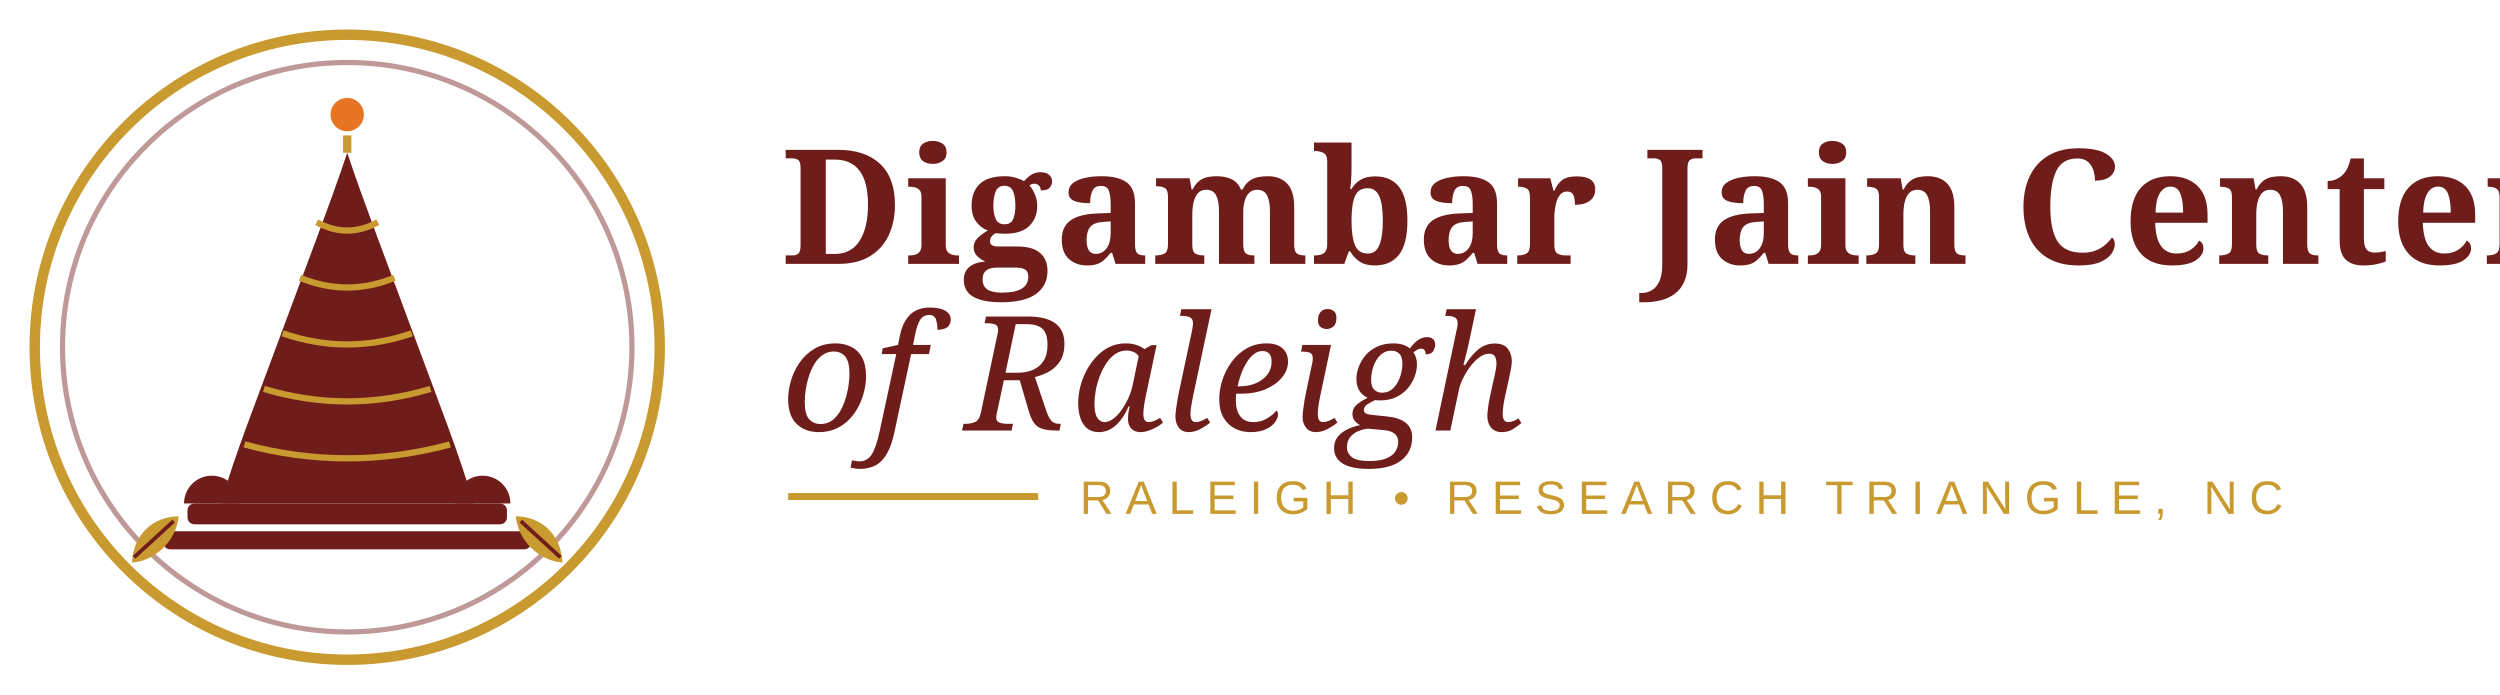
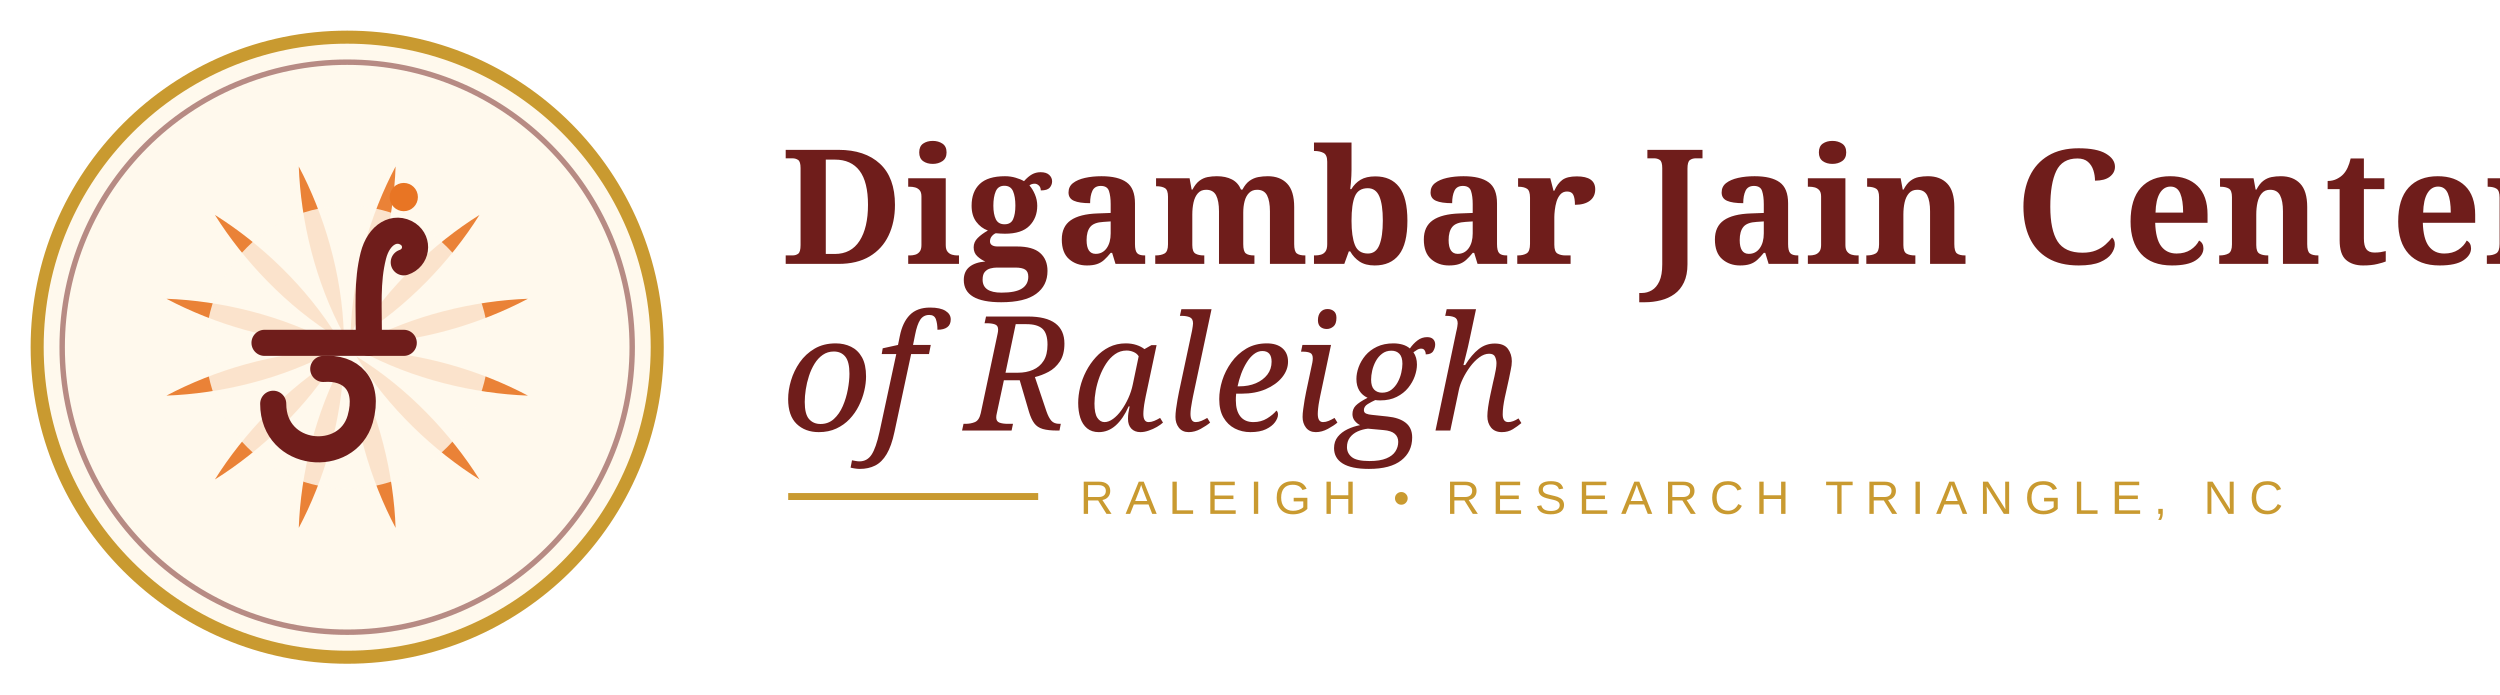
<svg xmlns="http://www.w3.org/2000/svg" viewBox="0 0 720 200" font-family="Cormorant Garamond, Georgia, serif">
  <defs>
-     <g id="djcr-mark">
-       <circle cx="96" cy="96" r="90" fill="none" stroke="#C99A30" stroke-width="3" />
-       <circle cx="96" cy="96" r="82" fill="none" stroke="#6F1D1B" stroke-width="1.5" opacity="0.45" />
-       <circle cx="96" cy="29" r="4.8" fill="#E87524" />
-       <path d="M96 35 L96 40" stroke="#C99A30" stroke-width="2.4" />
-       <path d="M96 40 C91 55 84 73 77 92 C70 111 63.6 127 59.6 141 L132.4 141 C128.4 127 122 111 115 92 C108 73 101 55 96 40 Z" fill="#6F1D1B" />
-       <path d="M87.2 60 Q96 64.8 104.8 60" fill="none" stroke="#C99A30" stroke-width="1.8" />
-       <path d="M82.4 76 Q96 81.6 109.6 76" fill="none" stroke="#C99A30" stroke-width="1.8" />
-       <path d="M77.4 92 Q96 98.4 114.6 92" fill="none" stroke="#C99A30" stroke-width="1.8" />
-       <path d="M72 108 Q96 115.2 120 108" fill="none" stroke="#C99A30" stroke-width="1.8" />
-       <path d="M66.4 124 Q96 132 125.6 124" fill="none" stroke="#C99A30" stroke-width="1.8" />
-       <path d="M49 141 a8 8 0 0 1 16 0 Z" fill="#6F1D1B" />
-       <path d="M127 141 a8 8 0 0 1 16 0 Z" fill="#6F1D1B" />
-       <rect x="50" y="141" width="92" height="6" rx="2" fill="#6F1D1B" />
-       <rect x="43" y="149" width="106" height="5.2" rx="2" fill="#6F1D1B" />
-       <g transform="translate(34 158) rotate(-38)">
-         <path d="M0 0 C 5.2 -6, 12.8 -6.8, 18.8 -2.2 C 13.6 3.2, 5.2 3.6, 0 0 Z" fill="#C99A30" />
-         <path d="M1.4 -0.8 L16.8 -2" stroke="#6F1D1B" stroke-width="1.1" />
+     <path id="s-petal" d="M300 288 C 287 234 289 176 300 128 C 311 176 313 234 300 288 Z" />
+     <g id="djcr-seal">
+       <circle cx="300" cy="300" r="285" fill="#FFF9ED" stroke="#C99A30" stroke-width="12" />
+       <circle cx="300" cy="300" r="262" fill="none" stroke="#6F1D1B" stroke-width="5" opacity="0.5" />
+       <g fill="#E87524" opacity="0.9">
+         <use href="#s-petal" transform="rotate(15 300 300)" />
+         <use href="#s-petal" transform="rotate(45 300 300)" />
+         <use href="#s-petal" transform="rotate(75 300 300)" />
+         <use href="#s-petal" transform="rotate(105 300 300)" />
+         <use href="#s-petal" transform="rotate(135 300 300)" />
+         <use href="#s-petal" transform="rotate(165 300 300)" />
+         <use href="#s-petal" transform="rotate(195 300 300)" />
+         <use href="#s-petal" transform="rotate(225 300 300)" />
+         <use href="#s-petal" transform="rotate(255 300 300)" />
+         <use href="#s-petal" transform="rotate(285 300 300)" />
+         <use href="#s-petal" transform="rotate(315 300 300)" />
+         <use href="#s-petal" transform="rotate(345 300 300)" />
      </g>
-       <g transform="translate(158 158) scale(-1 1) rotate(-38)">
-         <path d="M0 0 C 5.2 -6, 12.8 -6.8, 18.8 -2.2 C 13.6 3.2, 5.2 3.6, 0 0 Z" fill="#C99A30" />
-         <path d="M1.4 -0.8 L16.8 -2" stroke="#6F1D1B" stroke-width="1.1" />
+       <circle cx="300" cy="300" r="130" fill="#FFF9ED" opacity="0.82" />
+       <g stroke="#6F1D1B" stroke-width="24" stroke-linecap="round" fill="none">
+         <path d="M 232 352 C 232 402 300 408 312 366 C 321 334 303 318 278 320" />
+         <path d="M 224 296 L 352 296" />
+         <path d="M 320 296 C 320 262 318 240 324 216 C 329 196 344 188 356 196 C 366 203 364 218 352 222" />
      </g>
+       <circle cx="352" cy="162" r="13" fill="#E87524" />
    </g>
  </defs>
-   <use href="#djcr-mark" transform="translate(4 4) scale(1)" />
+   <use href="#djcr-seal" transform="translate(6 6) scale(0.3133)" />
  <text x="225" y="76" font-size="46" font-weight="600" fill="#6F1D1B" letter-spacing="0.5">Digambar Jain Center</text>
  <text x="225" y="124" font-size="46" font-style="italic" font-weight="500" fill="#6F1D1B">of Raleigh</text>
  <rect x="227" y="142" width="72" height="2" fill="#C99A30" />
  <text x="311" y="148" font-family="Plus Jakarta Sans, Arial, sans-serif" font-size="13.5" letter-spacing="3.4" fill="#C99A30">RALEIGH • RESEARCH TRIANGLE, NC</text>
</svg>
